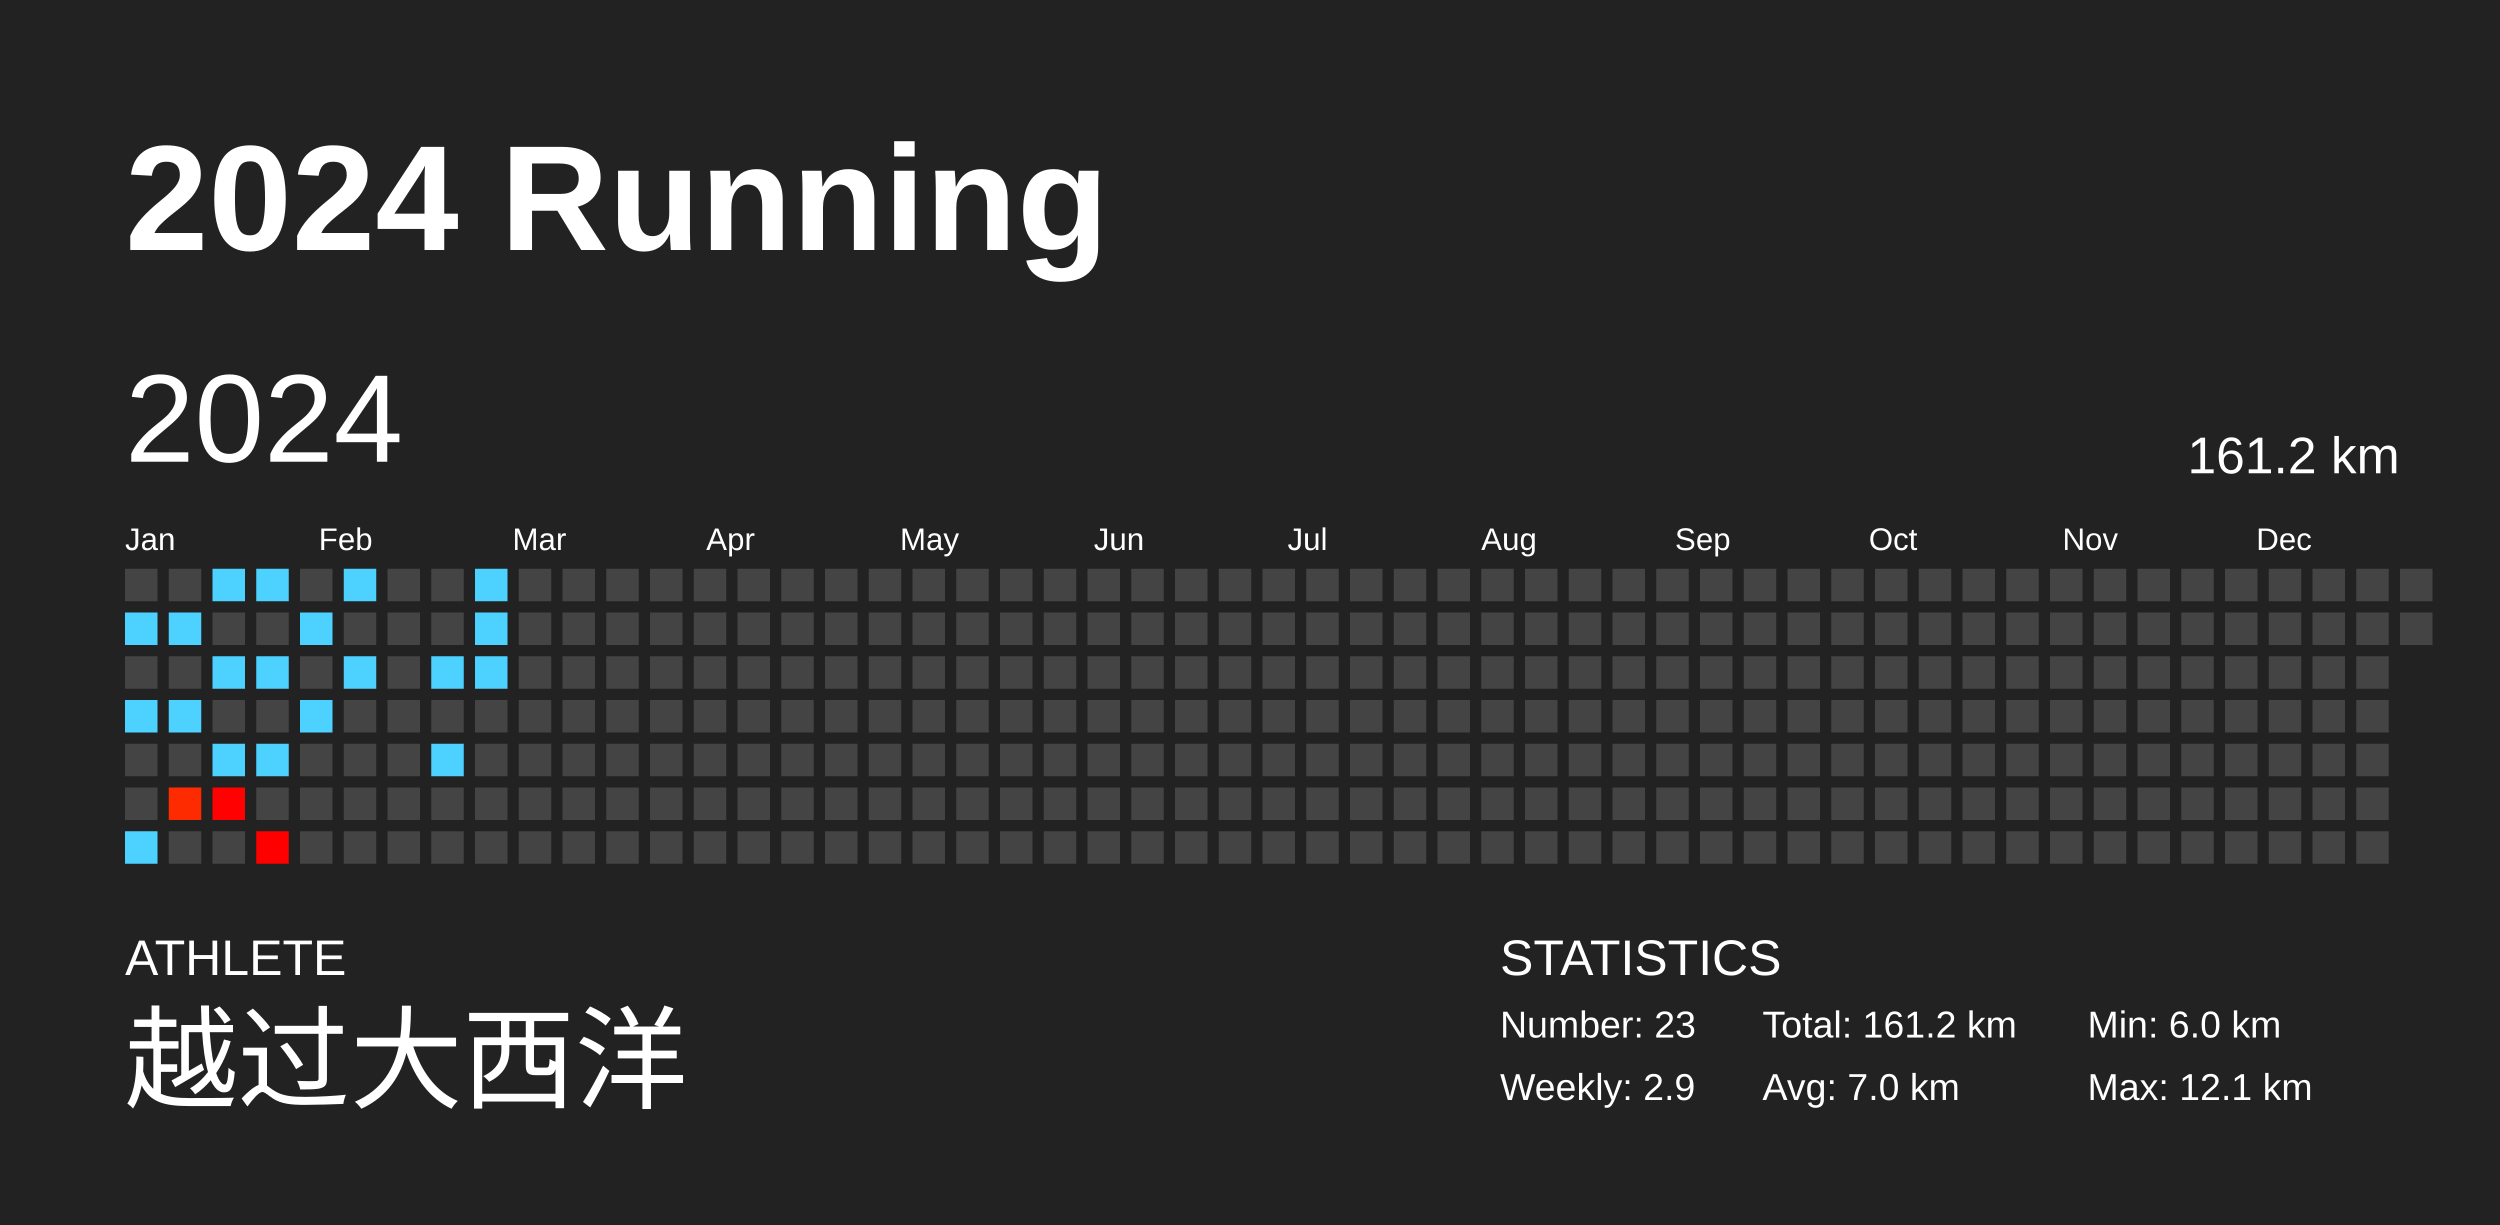
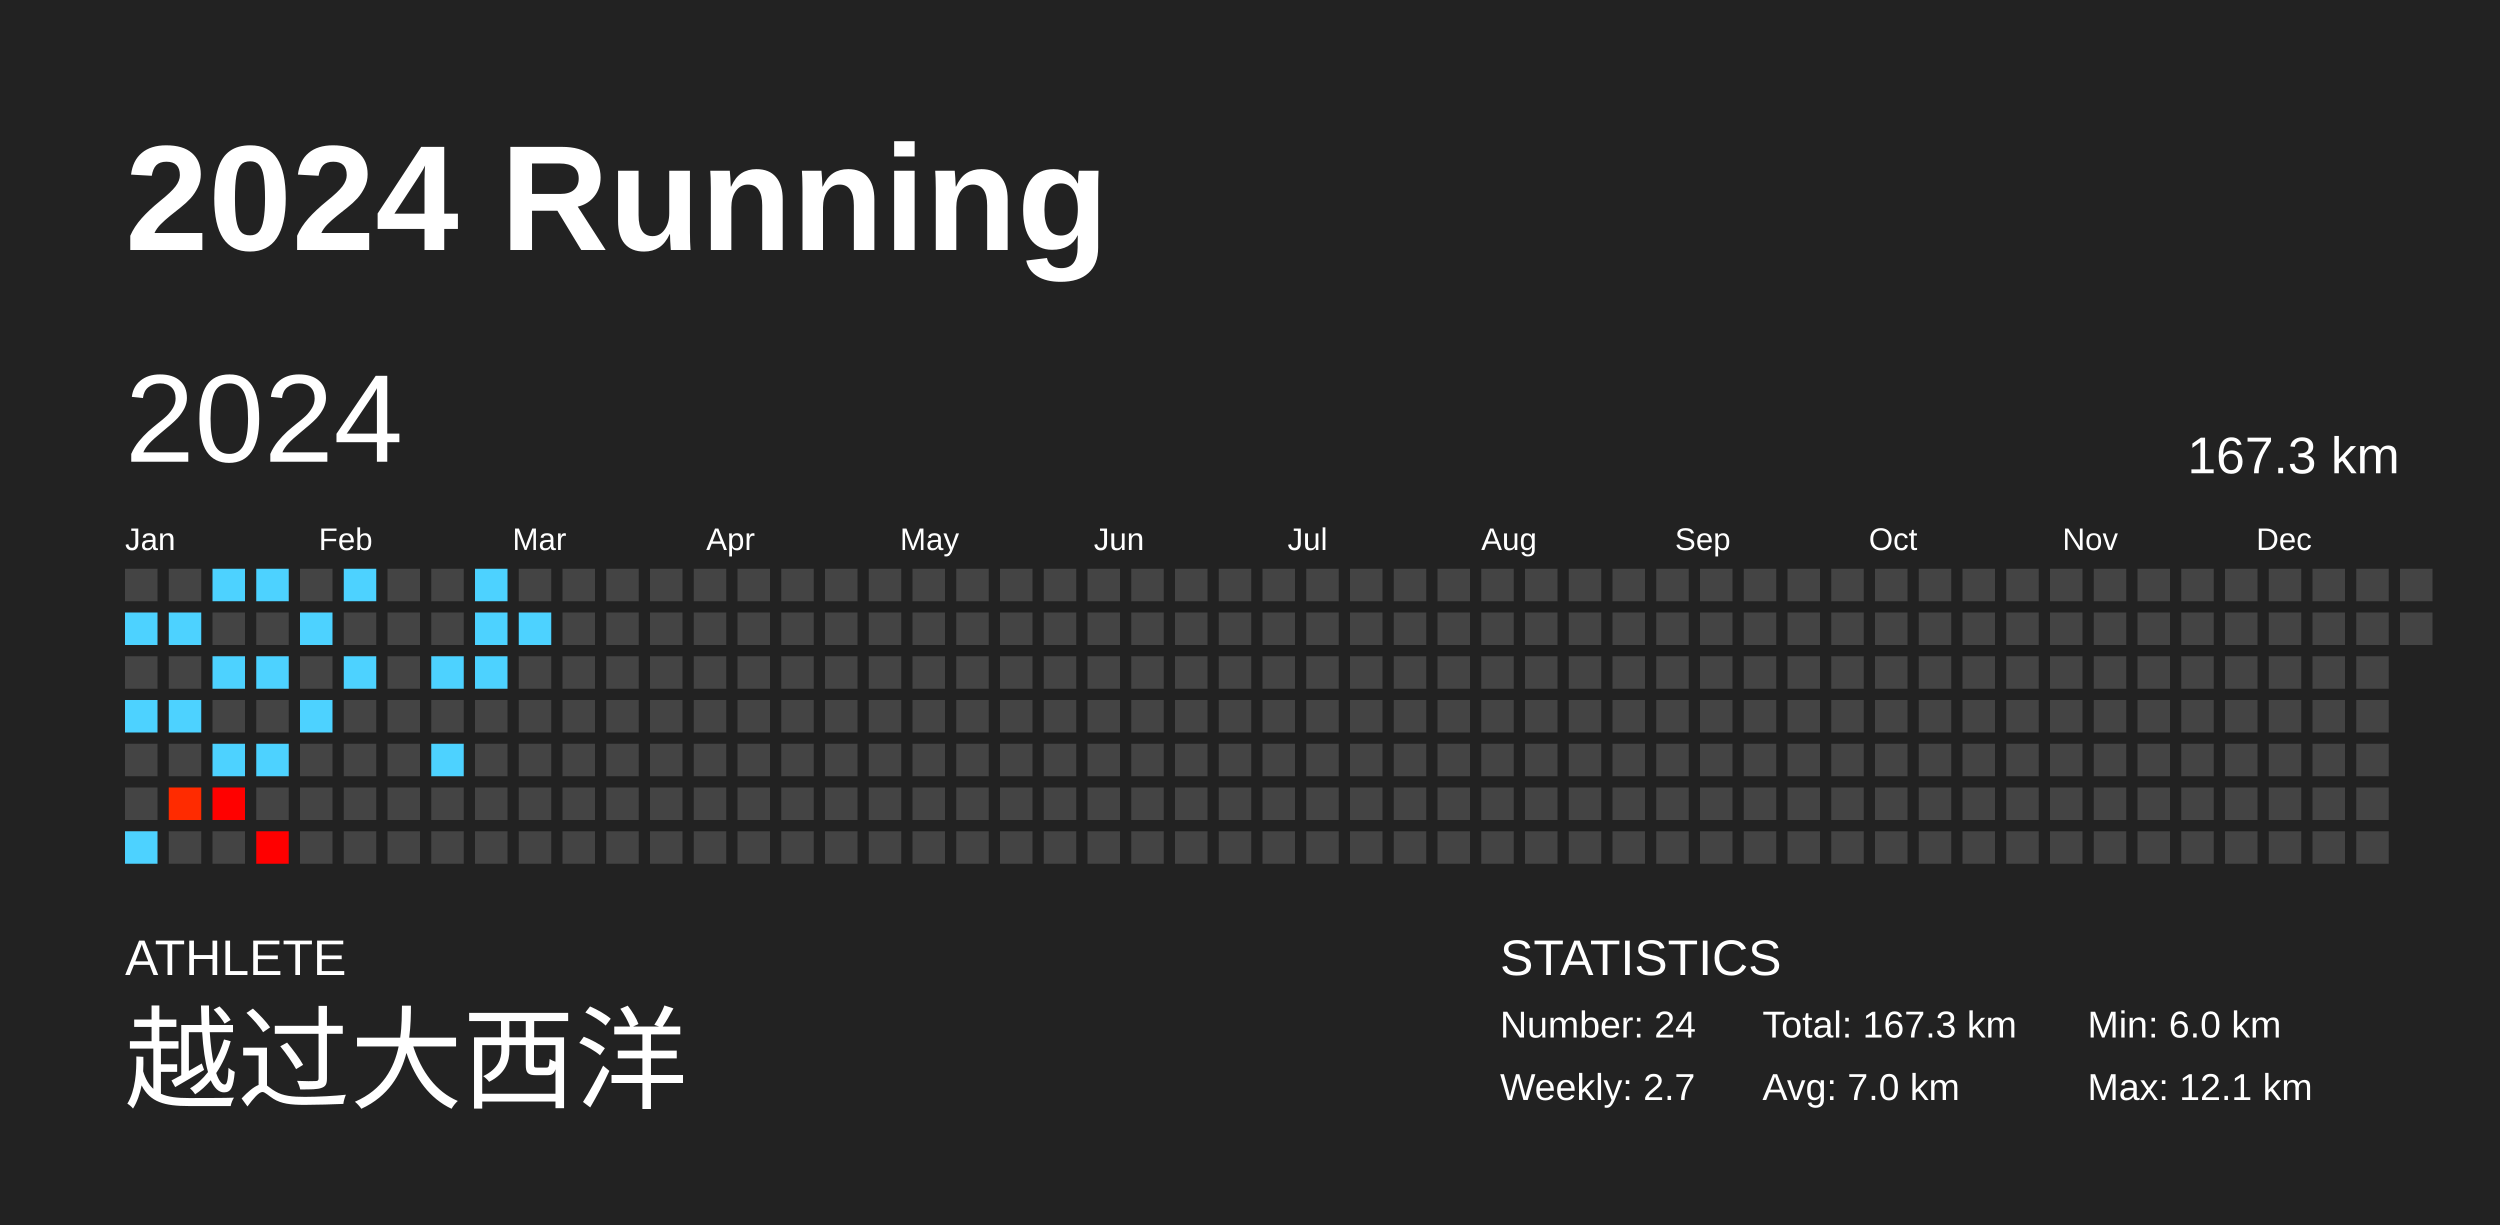
<svg xmlns="http://www.w3.org/2000/svg" baseProfile="full" height="98mm" version="1.1" viewBox="0,0,200,98" width="200mm">
  <defs />
  <rect fill="#222222" height="98" width="200" x="0" y="0" />
  <text fill="#FFFFFF" style="font-size:12px; font-family:Arial; font-weight:bold;" x="10" y="20">2024 Running</text>
  <text fill="#FFFFFF" style="font-size:4px; font-family:Arial" x="10" y="78">ATHLETE</text>
  <text fill="#FFFFFF" style="font-size:9px; font-family:Arial" x="10" y="88">越过大西洋</text>
  <text fill="#FFFFFF" style="font-size:4px; font-family:Arial" x="120" y="78">STATISTICS</text>
-   <text fill="#FFFFFF" style="font-size:3px; font-family:Arial" x="120" y="83">Number: 23</text>
-   <text fill="#FFFFFF" style="font-size:3px; font-family:Arial" x="120" y="88">Weekly: 2.9</text>
-   <text fill="#FFFFFF" style="font-size:3px; font-family:Arial" x="141" y="83">Total: 161.2 km</text>
+   <text fill="#FFFFFF" style="font-size:3px; font-family:Arial" x="120" y="83">Number: 24</text>
+   <text fill="#FFFFFF" style="font-size:3px; font-family:Arial" x="120" y="88">Weekly: 2.7</text>
+   <text fill="#FFFFFF" style="font-size:3px; font-family:Arial" x="141" y="83">Total: 167.3 km</text>
  <text fill="#FFFFFF" style="font-size:3px; font-family:Arial" x="141" y="88">Avg: 7.0 km</text>
  <text fill="#FFFFFF" style="font-size:3px; font-family:Arial" x="167" y="83">Min: 6.0 km</text>
  <text fill="#FFFFFF" style="font-size:3px; font-family:Arial" x="167" y="88">Max: 12.1 km</text>
  <text dominant-baseline="hanging" fill="#FFFFFF" style="font-size:10.0px; font-family:Arial;" x="10" y="30">2024</text>
-   <text dominant-baseline="hanging" fill="#FFFFFF" style="font-size:4.125px; font-family:Arial;" x="175" y="35">161.2 km</text>
+   <text dominant-baseline="hanging" fill="#FFFFFF" style="font-size:4.125px; font-family:Arial;" x="175" y="35">167.3 km</text>
  <text fill="#FFFFFF" style="font-size:2.5px; font-family:Arial" x="10.0" y="44">Jan</text>
  <text fill="#FFFFFF" style="font-size:2.5px; font-family:Arial" x="25.5" y="44">Feb</text>
  <text fill="#FFFFFF" style="font-size:2.5px; font-family:Arial" x="41.0" y="44">Mar</text>
  <text fill="#FFFFFF" style="font-size:2.5px; font-family:Arial" x="56.5" y="44">Apr</text>
  <text fill="#FFFFFF" style="font-size:2.5px; font-family:Arial" x="72.0" y="44">May</text>
  <text fill="#FFFFFF" style="font-size:2.5px; font-family:Arial" x="87.5" y="44">Jun</text>
  <text fill="#FFFFFF" style="font-size:2.5px; font-family:Arial" x="103.0" y="44">Jul</text>
  <text fill="#FFFFFF" style="font-size:2.5px; font-family:Arial" x="118.5" y="44">Aug</text>
  <text fill="#FFFFFF" style="font-size:2.5px; font-family:Arial" x="134.0" y="44">Sep</text>
  <text fill="#FFFFFF" style="font-size:2.5px; font-family:Arial" x="149.5" y="44">Oct</text>
  <text fill="#FFFFFF" style="font-size:2.5px; font-family:Arial" x="165.0" y="44">Nov</text>
  <text fill="#FFFFFF" style="font-size:2.5px; font-family:Arial" x="180.5" y="44">Dec</text>
  <rect fill="#444444" height="2.6" width="2.6" x="10.0" y="45.5" />
  <rect fill="#4dd2ff" height="2.6" width="2.6" x="10.0" y="49.0" />
  <rect fill="#444444" height="2.6" width="2.6" x="10.0" y="52.5" />
  <rect fill="#4dd2ff" height="2.6" width="2.6" x="10.0" y="56.0" />
  <rect fill="#444444" height="2.6" width="2.6" x="10.0" y="59.5" />
  <rect fill="#444444" height="2.6" width="2.6" x="10.0" y="63.0" />
  <rect fill="#4dd2ff" height="2.6" width="2.6" x="10.0" y="66.5" />
  <rect fill="#444444" height="2.6" width="2.6" x="13.5" y="45.5" />
  <rect fill="#4dd2ff" height="2.6" width="2.6" x="13.5" y="49.0" />
  <rect fill="#444444" height="2.6" width="2.6" x="13.5" y="52.5" />
  <rect fill="#4dd2ff" height="2.6" width="2.6" x="13.5" y="56.0" />
  <rect fill="#444444" height="2.6" width="2.6" x="13.5" y="59.5" />
  <rect fill="#ff2b00" height="2.6" width="2.6" x="13.5" y="63.0" />
  <rect fill="#444444" height="2.6" width="2.6" x="13.5" y="66.5" />
  <rect fill="#4dd2ff" height="2.6" width="2.6" x="17.0" y="45.5" />
  <rect fill="#444444" height="2.6" width="2.6" x="17.0" y="49.0" />
  <rect fill="#4dd2ff" height="2.6" width="2.6" x="17.0" y="52.5" />
  <rect fill="#444444" height="2.6" width="2.6" x="17.0" y="56.0" />
  <rect fill="#4dd2ff" height="2.6" width="2.6" x="17.0" y="59.5" />
  <rect fill="#ff0100" height="2.6" width="2.6" x="17.0" y="63.0" />
  <rect fill="#444444" height="2.6" width="2.6" x="17.0" y="66.5" />
  <rect fill="#4dd2ff" height="2.6" width="2.6" x="20.5" y="45.5" />
  <rect fill="#444444" height="2.6" width="2.6" x="20.5" y="49.0" />
  <rect fill="#4dd2ff" height="2.6" width="2.6" x="20.5" y="52.5" />
  <rect fill="#444444" height="2.6" width="2.6" x="20.5" y="56.0" />
  <rect fill="#4dd2ff" height="2.6" width="2.6" x="20.5" y="59.5" />
  <rect fill="#444444" height="2.6" width="2.6" x="20.5" y="63.0" />
  <rect fill="#ff0000" height="2.6" width="2.6" x="20.5" y="66.5" />
  <rect fill="#444444" height="2.6" width="2.6" x="24.0" y="45.5" />
  <rect fill="#4dd2ff" height="2.6" width="2.6" x="24.0" y="49.0" />
  <rect fill="#444444" height="2.6" width="2.6" x="24.0" y="52.5" />
  <rect fill="#4dd2ff" height="2.6" width="2.6" x="24.0" y="56.0" />
  <rect fill="#444444" height="2.6" width="2.6" x="24.0" y="59.5" />
  <rect fill="#444444" height="2.6" width="2.6" x="24.0" y="63.0" />
  <rect fill="#444444" height="2.6" width="2.6" x="24.0" y="66.5" />
  <rect fill="#4dd2ff" height="2.6" width="2.6" x="27.5" y="45.5" />
  <rect fill="#444444" height="2.6" width="2.6" x="27.5" y="49.0" />
  <rect fill="#4dd2ff" height="2.6" width="2.6" x="27.5" y="52.5" />
  <rect fill="#444444" height="2.6" width="2.6" x="27.5" y="56.0" />
  <rect fill="#444444" height="2.6" width="2.6" x="27.5" y="59.5" />
  <rect fill="#444444" height="2.6" width="2.6" x="27.5" y="63.0" />
  <rect fill="#444444" height="2.6" width="2.6" x="27.5" y="66.5" />
  <rect fill="#444444" height="2.6" width="2.6" x="31.0" y="45.5" />
  <rect fill="#444444" height="2.6" width="2.6" x="31.0" y="49.0" />
  <rect fill="#444444" height="2.6" width="2.6" x="31.0" y="52.5" />
  <rect fill="#444444" height="2.6" width="2.6" x="31.0" y="56.0" />
  <rect fill="#444444" height="2.6" width="2.6" x="31.0" y="59.5" />
  <rect fill="#444444" height="2.6" width="2.6" x="31.0" y="63.0" />
  <rect fill="#444444" height="2.6" width="2.6" x="31.0" y="66.5" />
  <rect fill="#444444" height="2.6" width="2.6" x="34.5" y="45.5" />
  <rect fill="#444444" height="2.6" width="2.6" x="34.5" y="49.0" />
  <rect fill="#4dd2ff" height="2.6" width="2.6" x="34.5" y="52.5" />
  <rect fill="#444444" height="2.6" width="2.6" x="34.5" y="56.0" />
  <rect fill="#4dd2ff" height="2.6" width="2.6" x="34.5" y="59.5" />
  <rect fill="#444444" height="2.6" width="2.6" x="34.5" y="63.0" />
  <rect fill="#444444" height="2.6" width="2.6" x="34.5" y="66.5" />
  <rect fill="#4dd2ff" height="2.6" width="2.6" x="38.0" y="45.5" />
  <rect fill="#4dd2ff" height="2.6" width="2.6" x="38.0" y="49.0" />
  <rect fill="#4dd2ff" height="2.6" width="2.6" x="38.0" y="52.5" />
  <rect fill="#444444" height="2.6" width="2.6" x="38.0" y="56.0" />
  <rect fill="#444444" height="2.6" width="2.6" x="38.0" y="59.5" />
  <rect fill="#444444" height="2.6" width="2.6" x="38.0" y="63.0" />
  <rect fill="#444444" height="2.6" width="2.6" x="38.0" y="66.5" />
  <rect fill="#444444" height="2.6" width="2.6" x="41.5" y="45.5" />
-   <rect fill="#444444" height="2.6" width="2.6" x="41.5" y="49.0" />
+   <rect fill="#4dd2ff" height="2.6" width="2.6" x="41.5" y="49.0" />
  <rect fill="#444444" height="2.6" width="2.6" x="41.5" y="52.5" />
  <rect fill="#444444" height="2.6" width="2.6" x="41.5" y="56.0" />
  <rect fill="#444444" height="2.6" width="2.6" x="41.5" y="59.5" />
  <rect fill="#444444" height="2.6" width="2.6" x="41.5" y="63.0" />
  <rect fill="#444444" height="2.6" width="2.6" x="41.5" y="66.5" />
  <rect fill="#444444" height="2.6" width="2.6" x="45.0" y="45.5" />
  <rect fill="#444444" height="2.6" width="2.6" x="45.0" y="49.0" />
  <rect fill="#444444" height="2.6" width="2.6" x="45.0" y="52.5" />
  <rect fill="#444444" height="2.6" width="2.6" x="45.0" y="56.0" />
  <rect fill="#444444" height="2.6" width="2.6" x="45.0" y="59.5" />
  <rect fill="#444444" height="2.6" width="2.6" x="45.0" y="63.0" />
  <rect fill="#444444" height="2.6" width="2.6" x="45.0" y="66.5" />
  <rect fill="#444444" height="2.6" width="2.6" x="48.5" y="45.5" />
  <rect fill="#444444" height="2.6" width="2.6" x="48.5" y="49.0" />
  <rect fill="#444444" height="2.6" width="2.6" x="48.5" y="52.5" />
  <rect fill="#444444" height="2.6" width="2.6" x="48.5" y="56.0" />
  <rect fill="#444444" height="2.6" width="2.6" x="48.5" y="59.5" />
  <rect fill="#444444" height="2.6" width="2.6" x="48.5" y="63.0" />
  <rect fill="#444444" height="2.6" width="2.6" x="48.5" y="66.5" />
  <rect fill="#444444" height="2.6" width="2.6" x="52.0" y="45.5" />
  <rect fill="#444444" height="2.6" width="2.6" x="52.0" y="49.0" />
  <rect fill="#444444" height="2.6" width="2.6" x="52.0" y="52.5" />
  <rect fill="#444444" height="2.6" width="2.6" x="52.0" y="56.0" />
  <rect fill="#444444" height="2.6" width="2.6" x="52.0" y="59.5" />
  <rect fill="#444444" height="2.6" width="2.6" x="52.0" y="63.0" />
  <rect fill="#444444" height="2.6" width="2.6" x="52.0" y="66.5" />
  <rect fill="#444444" height="2.6" width="2.6" x="55.5" y="45.5" />
  <rect fill="#444444" height="2.6" width="2.6" x="55.5" y="49.0" />
  <rect fill="#444444" height="2.6" width="2.6" x="55.5" y="52.5" />
  <rect fill="#444444" height="2.6" width="2.6" x="55.5" y="56.0" />
  <rect fill="#444444" height="2.6" width="2.6" x="55.5" y="59.5" />
  <rect fill="#444444" height="2.6" width="2.6" x="55.5" y="63.0" />
  <rect fill="#444444" height="2.6" width="2.6" x="55.5" y="66.5" />
  <rect fill="#444444" height="2.6" width="2.6" x="59.0" y="45.5" />
  <rect fill="#444444" height="2.6" width="2.6" x="59.0" y="49.0" />
  <rect fill="#444444" height="2.6" width="2.6" x="59.0" y="52.5" />
  <rect fill="#444444" height="2.6" width="2.6" x="59.0" y="56.0" />
  <rect fill="#444444" height="2.6" width="2.6" x="59.0" y="59.5" />
  <rect fill="#444444" height="2.6" width="2.6" x="59.0" y="63.0" />
  <rect fill="#444444" height="2.6" width="2.6" x="59.0" y="66.5" />
  <rect fill="#444444" height="2.6" width="2.6" x="62.5" y="45.5" />
  <rect fill="#444444" height="2.6" width="2.6" x="62.5" y="49.0" />
  <rect fill="#444444" height="2.6" width="2.6" x="62.5" y="52.5" />
  <rect fill="#444444" height="2.6" width="2.6" x="62.5" y="56.0" />
  <rect fill="#444444" height="2.6" width="2.6" x="62.5" y="59.5" />
  <rect fill="#444444" height="2.6" width="2.6" x="62.5" y="63.0" />
  <rect fill="#444444" height="2.6" width="2.6" x="62.5" y="66.5" />
  <rect fill="#444444" height="2.6" width="2.6" x="66.0" y="45.5" />
  <rect fill="#444444" height="2.6" width="2.6" x="66.0" y="49.0" />
  <rect fill="#444444" height="2.6" width="2.6" x="66.0" y="52.5" />
  <rect fill="#444444" height="2.6" width="2.6" x="66.0" y="56.0" />
  <rect fill="#444444" height="2.6" width="2.6" x="66.0" y="59.5" />
  <rect fill="#444444" height="2.6" width="2.6" x="66.0" y="63.0" />
  <rect fill="#444444" height="2.6" width="2.6" x="66.0" y="66.5" />
  <rect fill="#444444" height="2.6" width="2.6" x="69.5" y="45.5" />
  <rect fill="#444444" height="2.6" width="2.6" x="69.5" y="49.0" />
  <rect fill="#444444" height="2.6" width="2.6" x="69.5" y="52.5" />
  <rect fill="#444444" height="2.6" width="2.6" x="69.5" y="56.0" />
  <rect fill="#444444" height="2.6" width="2.6" x="69.5" y="59.5" />
  <rect fill="#444444" height="2.6" width="2.6" x="69.5" y="63.0" />
  <rect fill="#444444" height="2.6" width="2.6" x="69.5" y="66.5" />
  <rect fill="#444444" height="2.6" width="2.6" x="73.0" y="45.5" />
  <rect fill="#444444" height="2.6" width="2.6" x="73.0" y="49.0" />
  <rect fill="#444444" height="2.6" width="2.6" x="73.0" y="52.5" />
  <rect fill="#444444" height="2.6" width="2.6" x="73.0" y="56.0" />
  <rect fill="#444444" height="2.6" width="2.6" x="73.0" y="59.5" />
  <rect fill="#444444" height="2.6" width="2.6" x="73.0" y="63.0" />
  <rect fill="#444444" height="2.6" width="2.6" x="73.0" y="66.5" />
  <rect fill="#444444" height="2.6" width="2.6" x="76.5" y="45.5" />
  <rect fill="#444444" height="2.6" width="2.6" x="76.5" y="49.0" />
  <rect fill="#444444" height="2.6" width="2.6" x="76.5" y="52.5" />
  <rect fill="#444444" height="2.6" width="2.6" x="76.5" y="56.0" />
  <rect fill="#444444" height="2.6" width="2.6" x="76.5" y="59.5" />
  <rect fill="#444444" height="2.6" width="2.6" x="76.5" y="63.0" />
  <rect fill="#444444" height="2.6" width="2.6" x="76.5" y="66.5" />
  <rect fill="#444444" height="2.6" width="2.6" x="80.0" y="45.5" />
  <rect fill="#444444" height="2.6" width="2.6" x="80.0" y="49.0" />
  <rect fill="#444444" height="2.6" width="2.6" x="80.0" y="52.5" />
  <rect fill="#444444" height="2.6" width="2.6" x="80.0" y="56.0" />
  <rect fill="#444444" height="2.6" width="2.6" x="80.0" y="59.5" />
  <rect fill="#444444" height="2.6" width="2.6" x="80.0" y="63.0" />
  <rect fill="#444444" height="2.6" width="2.6" x="80.0" y="66.5" />
  <rect fill="#444444" height="2.6" width="2.6" x="83.5" y="45.5" />
  <rect fill="#444444" height="2.6" width="2.6" x="83.5" y="49.0" />
  <rect fill="#444444" height="2.6" width="2.6" x="83.5" y="52.5" />
  <rect fill="#444444" height="2.6" width="2.6" x="83.5" y="56.0" />
  <rect fill="#444444" height="2.6" width="2.6" x="83.5" y="59.5" />
  <rect fill="#444444" height="2.6" width="2.6" x="83.5" y="63.0" />
  <rect fill="#444444" height="2.6" width="2.6" x="83.5" y="66.5" />
  <rect fill="#444444" height="2.6" width="2.6" x="87.0" y="45.5" />
  <rect fill="#444444" height="2.6" width="2.6" x="87.0" y="49.0" />
  <rect fill="#444444" height="2.6" width="2.6" x="87.0" y="52.5" />
  <rect fill="#444444" height="2.6" width="2.6" x="87.0" y="56.0" />
  <rect fill="#444444" height="2.6" width="2.6" x="87.0" y="59.5" />
  <rect fill="#444444" height="2.6" width="2.6" x="87.0" y="63.0" />
  <rect fill="#444444" height="2.6" width="2.6" x="87.0" y="66.5" />
  <rect fill="#444444" height="2.6" width="2.6" x="90.5" y="45.5" />
  <rect fill="#444444" height="2.6" width="2.6" x="90.5" y="49.0" />
  <rect fill="#444444" height="2.6" width="2.6" x="90.5" y="52.5" />
  <rect fill="#444444" height="2.6" width="2.6" x="90.5" y="56.0" />
  <rect fill="#444444" height="2.6" width="2.6" x="90.5" y="59.5" />
  <rect fill="#444444" height="2.6" width="2.6" x="90.5" y="63.0" />
  <rect fill="#444444" height="2.6" width="2.6" x="90.5" y="66.5" />
  <rect fill="#444444" height="2.6" width="2.6" x="94.0" y="45.5" />
  <rect fill="#444444" height="2.6" width="2.6" x="94.0" y="49.0" />
  <rect fill="#444444" height="2.6" width="2.6" x="94.0" y="52.5" />
  <rect fill="#444444" height="2.6" width="2.6" x="94.0" y="56.0" />
  <rect fill="#444444" height="2.6" width="2.6" x="94.0" y="59.5" />
  <rect fill="#444444" height="2.6" width="2.6" x="94.0" y="63.0" />
  <rect fill="#444444" height="2.6" width="2.6" x="94.0" y="66.5" />
  <rect fill="#444444" height="2.6" width="2.6" x="97.5" y="45.5" />
  <rect fill="#444444" height="2.6" width="2.6" x="97.5" y="49.0" />
  <rect fill="#444444" height="2.6" width="2.6" x="97.5" y="52.5" />
  <rect fill="#444444" height="2.6" width="2.6" x="97.5" y="56.0" />
  <rect fill="#444444" height="2.6" width="2.6" x="97.5" y="59.5" />
  <rect fill="#444444" height="2.6" width="2.6" x="97.5" y="63.0" />
  <rect fill="#444444" height="2.6" width="2.6" x="97.5" y="66.5" />
  <rect fill="#444444" height="2.6" width="2.6" x="101.0" y="45.5" />
  <rect fill="#444444" height="2.6" width="2.6" x="101.0" y="49.0" />
  <rect fill="#444444" height="2.6" width="2.6" x="101.0" y="52.5" />
  <rect fill="#444444" height="2.6" width="2.6" x="101.0" y="56.0" />
  <rect fill="#444444" height="2.6" width="2.6" x="101.0" y="59.5" />
  <rect fill="#444444" height="2.6" width="2.6" x="101.0" y="63.0" />
  <rect fill="#444444" height="2.6" width="2.6" x="101.0" y="66.5" />
  <rect fill="#444444" height="2.6" width="2.6" x="104.5" y="45.5" />
  <rect fill="#444444" height="2.6" width="2.6" x="104.5" y="49.0" />
  <rect fill="#444444" height="2.6" width="2.6" x="104.5" y="52.5" />
  <rect fill="#444444" height="2.6" width="2.6" x="104.5" y="56.0" />
  <rect fill="#444444" height="2.6" width="2.6" x="104.5" y="59.5" />
  <rect fill="#444444" height="2.6" width="2.6" x="104.5" y="63.0" />
  <rect fill="#444444" height="2.6" width="2.6" x="104.5" y="66.5" />
  <rect fill="#444444" height="2.6" width="2.6" x="108.0" y="45.5" />
  <rect fill="#444444" height="2.6" width="2.6" x="108.0" y="49.0" />
  <rect fill="#444444" height="2.6" width="2.6" x="108.0" y="52.5" />
  <rect fill="#444444" height="2.6" width="2.6" x="108.0" y="56.0" />
  <rect fill="#444444" height="2.6" width="2.6" x="108.0" y="59.5" />
  <rect fill="#444444" height="2.6" width="2.6" x="108.0" y="63.0" />
  <rect fill="#444444" height="2.6" width="2.6" x="108.0" y="66.5" />
  <rect fill="#444444" height="2.6" width="2.6" x="111.5" y="45.5" />
  <rect fill="#444444" height="2.6" width="2.6" x="111.5" y="49.0" />
  <rect fill="#444444" height="2.6" width="2.6" x="111.5" y="52.5" />
  <rect fill="#444444" height="2.6" width="2.6" x="111.5" y="56.0" />
  <rect fill="#444444" height="2.6" width="2.6" x="111.5" y="59.5" />
  <rect fill="#444444" height="2.6" width="2.6" x="111.5" y="63.0" />
  <rect fill="#444444" height="2.6" width="2.6" x="111.5" y="66.5" />
  <rect fill="#444444" height="2.6" width="2.6" x="115.0" y="45.5" />
  <rect fill="#444444" height="2.6" width="2.6" x="115.0" y="49.0" />
  <rect fill="#444444" height="2.6" width="2.6" x="115.0" y="52.5" />
  <rect fill="#444444" height="2.6" width="2.6" x="115.0" y="56.0" />
  <rect fill="#444444" height="2.6" width="2.6" x="115.0" y="59.5" />
  <rect fill="#444444" height="2.6" width="2.6" x="115.0" y="63.0" />
  <rect fill="#444444" height="2.6" width="2.6" x="115.0" y="66.5" />
  <rect fill="#444444" height="2.6" width="2.6" x="118.5" y="45.5" />
  <rect fill="#444444" height="2.6" width="2.6" x="118.5" y="49.0" />
  <rect fill="#444444" height="2.6" width="2.6" x="118.5" y="52.5" />
  <rect fill="#444444" height="2.6" width="2.6" x="118.5" y="56.0" />
  <rect fill="#444444" height="2.6" width="2.6" x="118.5" y="59.5" />
  <rect fill="#444444" height="2.6" width="2.6" x="118.5" y="63.0" />
  <rect fill="#444444" height="2.6" width="2.6" x="118.5" y="66.5" />
  <rect fill="#444444" height="2.6" width="2.6" x="122.0" y="45.5" />
  <rect fill="#444444" height="2.6" width="2.6" x="122.0" y="49.0" />
  <rect fill="#444444" height="2.6" width="2.6" x="122.0" y="52.5" />
  <rect fill="#444444" height="2.6" width="2.6" x="122.0" y="56.0" />
  <rect fill="#444444" height="2.6" width="2.6" x="122.0" y="59.5" />
  <rect fill="#444444" height="2.6" width="2.6" x="122.0" y="63.0" />
  <rect fill="#444444" height="2.6" width="2.6" x="122.0" y="66.5" />
  <rect fill="#444444" height="2.6" width="2.6" x="125.5" y="45.5" />
  <rect fill="#444444" height="2.6" width="2.6" x="125.5" y="49.0" />
  <rect fill="#444444" height="2.6" width="2.6" x="125.5" y="52.5" />
  <rect fill="#444444" height="2.6" width="2.6" x="125.5" y="56.0" />
  <rect fill="#444444" height="2.6" width="2.6" x="125.5" y="59.5" />
  <rect fill="#444444" height="2.6" width="2.6" x="125.5" y="63.0" />
  <rect fill="#444444" height="2.6" width="2.6" x="125.5" y="66.5" />
  <rect fill="#444444" height="2.6" width="2.6" x="129.0" y="45.5" />
  <rect fill="#444444" height="2.6" width="2.6" x="129.0" y="49.0" />
  <rect fill="#444444" height="2.6" width="2.6" x="129.0" y="52.5" />
  <rect fill="#444444" height="2.6" width="2.6" x="129.0" y="56.0" />
  <rect fill="#444444" height="2.6" width="2.6" x="129.0" y="59.5" />
  <rect fill="#444444" height="2.6" width="2.6" x="129.0" y="63.0" />
  <rect fill="#444444" height="2.6" width="2.6" x="129.0" y="66.5" />
  <rect fill="#444444" height="2.6" width="2.6" x="132.5" y="45.5" />
  <rect fill="#444444" height="2.6" width="2.6" x="132.5" y="49.0" />
  <rect fill="#444444" height="2.6" width="2.6" x="132.5" y="52.5" />
  <rect fill="#444444" height="2.6" width="2.6" x="132.5" y="56.0" />
  <rect fill="#444444" height="2.6" width="2.6" x="132.5" y="59.5" />
  <rect fill="#444444" height="2.6" width="2.6" x="132.5" y="63.0" />
  <rect fill="#444444" height="2.6" width="2.6" x="132.5" y="66.5" />
  <rect fill="#444444" height="2.6" width="2.6" x="136.0" y="45.5" />
  <rect fill="#444444" height="2.6" width="2.6" x="136.0" y="49.0" />
  <rect fill="#444444" height="2.6" width="2.6" x="136.0" y="52.5" />
  <rect fill="#444444" height="2.6" width="2.6" x="136.0" y="56.0" />
  <rect fill="#444444" height="2.6" width="2.6" x="136.0" y="59.5" />
  <rect fill="#444444" height="2.6" width="2.6" x="136.0" y="63.0" />
  <rect fill="#444444" height="2.6" width="2.6" x="136.0" y="66.5" />
  <rect fill="#444444" height="2.6" width="2.6" x="139.5" y="45.5" />
  <rect fill="#444444" height="2.6" width="2.6" x="139.5" y="49.0" />
  <rect fill="#444444" height="2.6" width="2.6" x="139.5" y="52.5" />
  <rect fill="#444444" height="2.6" width="2.6" x="139.5" y="56.0" />
  <rect fill="#444444" height="2.6" width="2.6" x="139.5" y="59.5" />
  <rect fill="#444444" height="2.6" width="2.6" x="139.5" y="63.0" />
  <rect fill="#444444" height="2.6" width="2.6" x="139.5" y="66.5" />
  <rect fill="#444444" height="2.6" width="2.6" x="143.0" y="45.5" />
  <rect fill="#444444" height="2.6" width="2.6" x="143.0" y="49.0" />
  <rect fill="#444444" height="2.6" width="2.6" x="143.0" y="52.5" />
  <rect fill="#444444" height="2.6" width="2.6" x="143.0" y="56.0" />
  <rect fill="#444444" height="2.6" width="2.6" x="143.0" y="59.5" />
  <rect fill="#444444" height="2.6" width="2.6" x="143.0" y="63.0" />
  <rect fill="#444444" height="2.6" width="2.6" x="143.0" y="66.5" />
  <rect fill="#444444" height="2.6" width="2.6" x="146.5" y="45.5" />
  <rect fill="#444444" height="2.6" width="2.6" x="146.5" y="49.0" />
  <rect fill="#444444" height="2.6" width="2.6" x="146.5" y="52.5" />
  <rect fill="#444444" height="2.6" width="2.6" x="146.5" y="56.0" />
  <rect fill="#444444" height="2.6" width="2.6" x="146.5" y="59.5" />
  <rect fill="#444444" height="2.6" width="2.6" x="146.5" y="63.0" />
  <rect fill="#444444" height="2.6" width="2.6" x="146.5" y="66.5" />
  <rect fill="#444444" height="2.6" width="2.6" x="150.0" y="45.5" />
  <rect fill="#444444" height="2.6" width="2.6" x="150.0" y="49.0" />
  <rect fill="#444444" height="2.6" width="2.6" x="150.0" y="52.5" />
  <rect fill="#444444" height="2.6" width="2.6" x="150.0" y="56.0" />
  <rect fill="#444444" height="2.6" width="2.6" x="150.0" y="59.5" />
  <rect fill="#444444" height="2.6" width="2.6" x="150.0" y="63.0" />
  <rect fill="#444444" height="2.6" width="2.6" x="150.0" y="66.5" />
  <rect fill="#444444" height="2.6" width="2.6" x="153.5" y="45.5" />
  <rect fill="#444444" height="2.6" width="2.6" x="153.5" y="49.0" />
  <rect fill="#444444" height="2.6" width="2.6" x="153.5" y="52.5" />
  <rect fill="#444444" height="2.6" width="2.6" x="153.5" y="56.0" />
  <rect fill="#444444" height="2.6" width="2.6" x="153.5" y="59.5" />
  <rect fill="#444444" height="2.6" width="2.6" x="153.5" y="63.0" />
  <rect fill="#444444" height="2.6" width="2.6" x="153.5" y="66.5" />
  <rect fill="#444444" height="2.6" width="2.6" x="157.0" y="45.5" />
  <rect fill="#444444" height="2.6" width="2.6" x="157.0" y="49.0" />
  <rect fill="#444444" height="2.6" width="2.6" x="157.0" y="52.5" />
  <rect fill="#444444" height="2.6" width="2.6" x="157.0" y="56.0" />
  <rect fill="#444444" height="2.6" width="2.6" x="157.0" y="59.5" />
  <rect fill="#444444" height="2.6" width="2.6" x="157.0" y="63.0" />
  <rect fill="#444444" height="2.6" width="2.6" x="157.0" y="66.5" />
  <rect fill="#444444" height="2.6" width="2.6" x="160.5" y="45.5" />
  <rect fill="#444444" height="2.6" width="2.6" x="160.5" y="49.0" />
  <rect fill="#444444" height="2.6" width="2.6" x="160.5" y="52.5" />
  <rect fill="#444444" height="2.6" width="2.6" x="160.5" y="56.0" />
  <rect fill="#444444" height="2.6" width="2.6" x="160.5" y="59.5" />
  <rect fill="#444444" height="2.6" width="2.6" x="160.5" y="63.0" />
  <rect fill="#444444" height="2.6" width="2.6" x="160.5" y="66.5" />
  <rect fill="#444444" height="2.6" width="2.6" x="164.0" y="45.5" />
  <rect fill="#444444" height="2.6" width="2.6" x="164.0" y="49.0" />
  <rect fill="#444444" height="2.6" width="2.6" x="164.0" y="52.5" />
  <rect fill="#444444" height="2.6" width="2.6" x="164.0" y="56.0" />
  <rect fill="#444444" height="2.6" width="2.6" x="164.0" y="59.5" />
  <rect fill="#444444" height="2.6" width="2.6" x="164.0" y="63.0" />
  <rect fill="#444444" height="2.6" width="2.6" x="164.0" y="66.5" />
  <rect fill="#444444" height="2.6" width="2.6" x="167.5" y="45.5" />
  <rect fill="#444444" height="2.6" width="2.6" x="167.5" y="49.0" />
  <rect fill="#444444" height="2.6" width="2.6" x="167.5" y="52.5" />
  <rect fill="#444444" height="2.6" width="2.6" x="167.5" y="56.0" />
  <rect fill="#444444" height="2.6" width="2.6" x="167.5" y="59.5" />
  <rect fill="#444444" height="2.6" width="2.6" x="167.5" y="63.0" />
  <rect fill="#444444" height="2.6" width="2.6" x="167.5" y="66.5" />
  <rect fill="#444444" height="2.6" width="2.6" x="171.0" y="45.5" />
  <rect fill="#444444" height="2.6" width="2.6" x="171.0" y="49.0" />
  <rect fill="#444444" height="2.6" width="2.6" x="171.0" y="52.5" />
  <rect fill="#444444" height="2.6" width="2.6" x="171.0" y="56.0" />
  <rect fill="#444444" height="2.6" width="2.6" x="171.0" y="59.5" />
  <rect fill="#444444" height="2.6" width="2.6" x="171.0" y="63.0" />
  <rect fill="#444444" height="2.6" width="2.6" x="171.0" y="66.5" />
  <rect fill="#444444" height="2.6" width="2.6" x="174.5" y="45.5" />
  <rect fill="#444444" height="2.6" width="2.6" x="174.5" y="49.0" />
  <rect fill="#444444" height="2.6" width="2.6" x="174.5" y="52.5" />
  <rect fill="#444444" height="2.6" width="2.6" x="174.5" y="56.0" />
  <rect fill="#444444" height="2.6" width="2.6" x="174.5" y="59.5" />
  <rect fill="#444444" height="2.6" width="2.6" x="174.5" y="63.0" />
  <rect fill="#444444" height="2.6" width="2.6" x="174.5" y="66.5" />
  <rect fill="#444444" height="2.6" width="2.6" x="178.0" y="45.5" />
  <rect fill="#444444" height="2.6" width="2.6" x="178.0" y="49.0" />
  <rect fill="#444444" height="2.6" width="2.6" x="178.0" y="52.5" />
  <rect fill="#444444" height="2.6" width="2.6" x="178.0" y="56.0" />
  <rect fill="#444444" height="2.6" width="2.6" x="178.0" y="59.5" />
  <rect fill="#444444" height="2.6" width="2.6" x="178.0" y="63.0" />
  <rect fill="#444444" height="2.6" width="2.6" x="178.0" y="66.5" />
  <rect fill="#444444" height="2.6" width="2.6" x="181.5" y="45.5" />
  <rect fill="#444444" height="2.6" width="2.6" x="181.5" y="49.0" />
  <rect fill="#444444" height="2.6" width="2.6" x="181.5" y="52.5" />
  <rect fill="#444444" height="2.6" width="2.6" x="181.5" y="56.0" />
  <rect fill="#444444" height="2.6" width="2.6" x="181.5" y="59.5" />
  <rect fill="#444444" height="2.6" width="2.6" x="181.5" y="63.0" />
  <rect fill="#444444" height="2.6" width="2.6" x="181.5" y="66.5" />
  <rect fill="#444444" height="2.6" width="2.6" x="185.0" y="45.5" />
  <rect fill="#444444" height="2.6" width="2.6" x="185.0" y="49.0" />
  <rect fill="#444444" height="2.6" width="2.6" x="185.0" y="52.5" />
  <rect fill="#444444" height="2.6" width="2.6" x="185.0" y="56.0" />
  <rect fill="#444444" height="2.6" width="2.6" x="185.0" y="59.5" />
  <rect fill="#444444" height="2.6" width="2.6" x="185.0" y="63.0" />
  <rect fill="#444444" height="2.6" width="2.6" x="185.0" y="66.5" />
  <rect fill="#444444" height="2.6" width="2.6" x="188.5" y="45.5" />
  <rect fill="#444444" height="2.6" width="2.6" x="188.5" y="49.0" />
  <rect fill="#444444" height="2.6" width="2.6" x="188.5" y="52.5" />
  <rect fill="#444444" height="2.6" width="2.6" x="188.5" y="56.0" />
  <rect fill="#444444" height="2.6" width="2.6" x="188.5" y="59.5" />
  <rect fill="#444444" height="2.6" width="2.6" x="188.5" y="63.0" />
  <rect fill="#444444" height="2.6" width="2.6" x="188.5" y="66.5" />
  <rect fill="#444444" height="2.6" width="2.6" x="192.0" y="45.5" />
  <rect fill="#444444" height="2.6" width="2.6" x="192.0" y="49.0" />
</svg>
